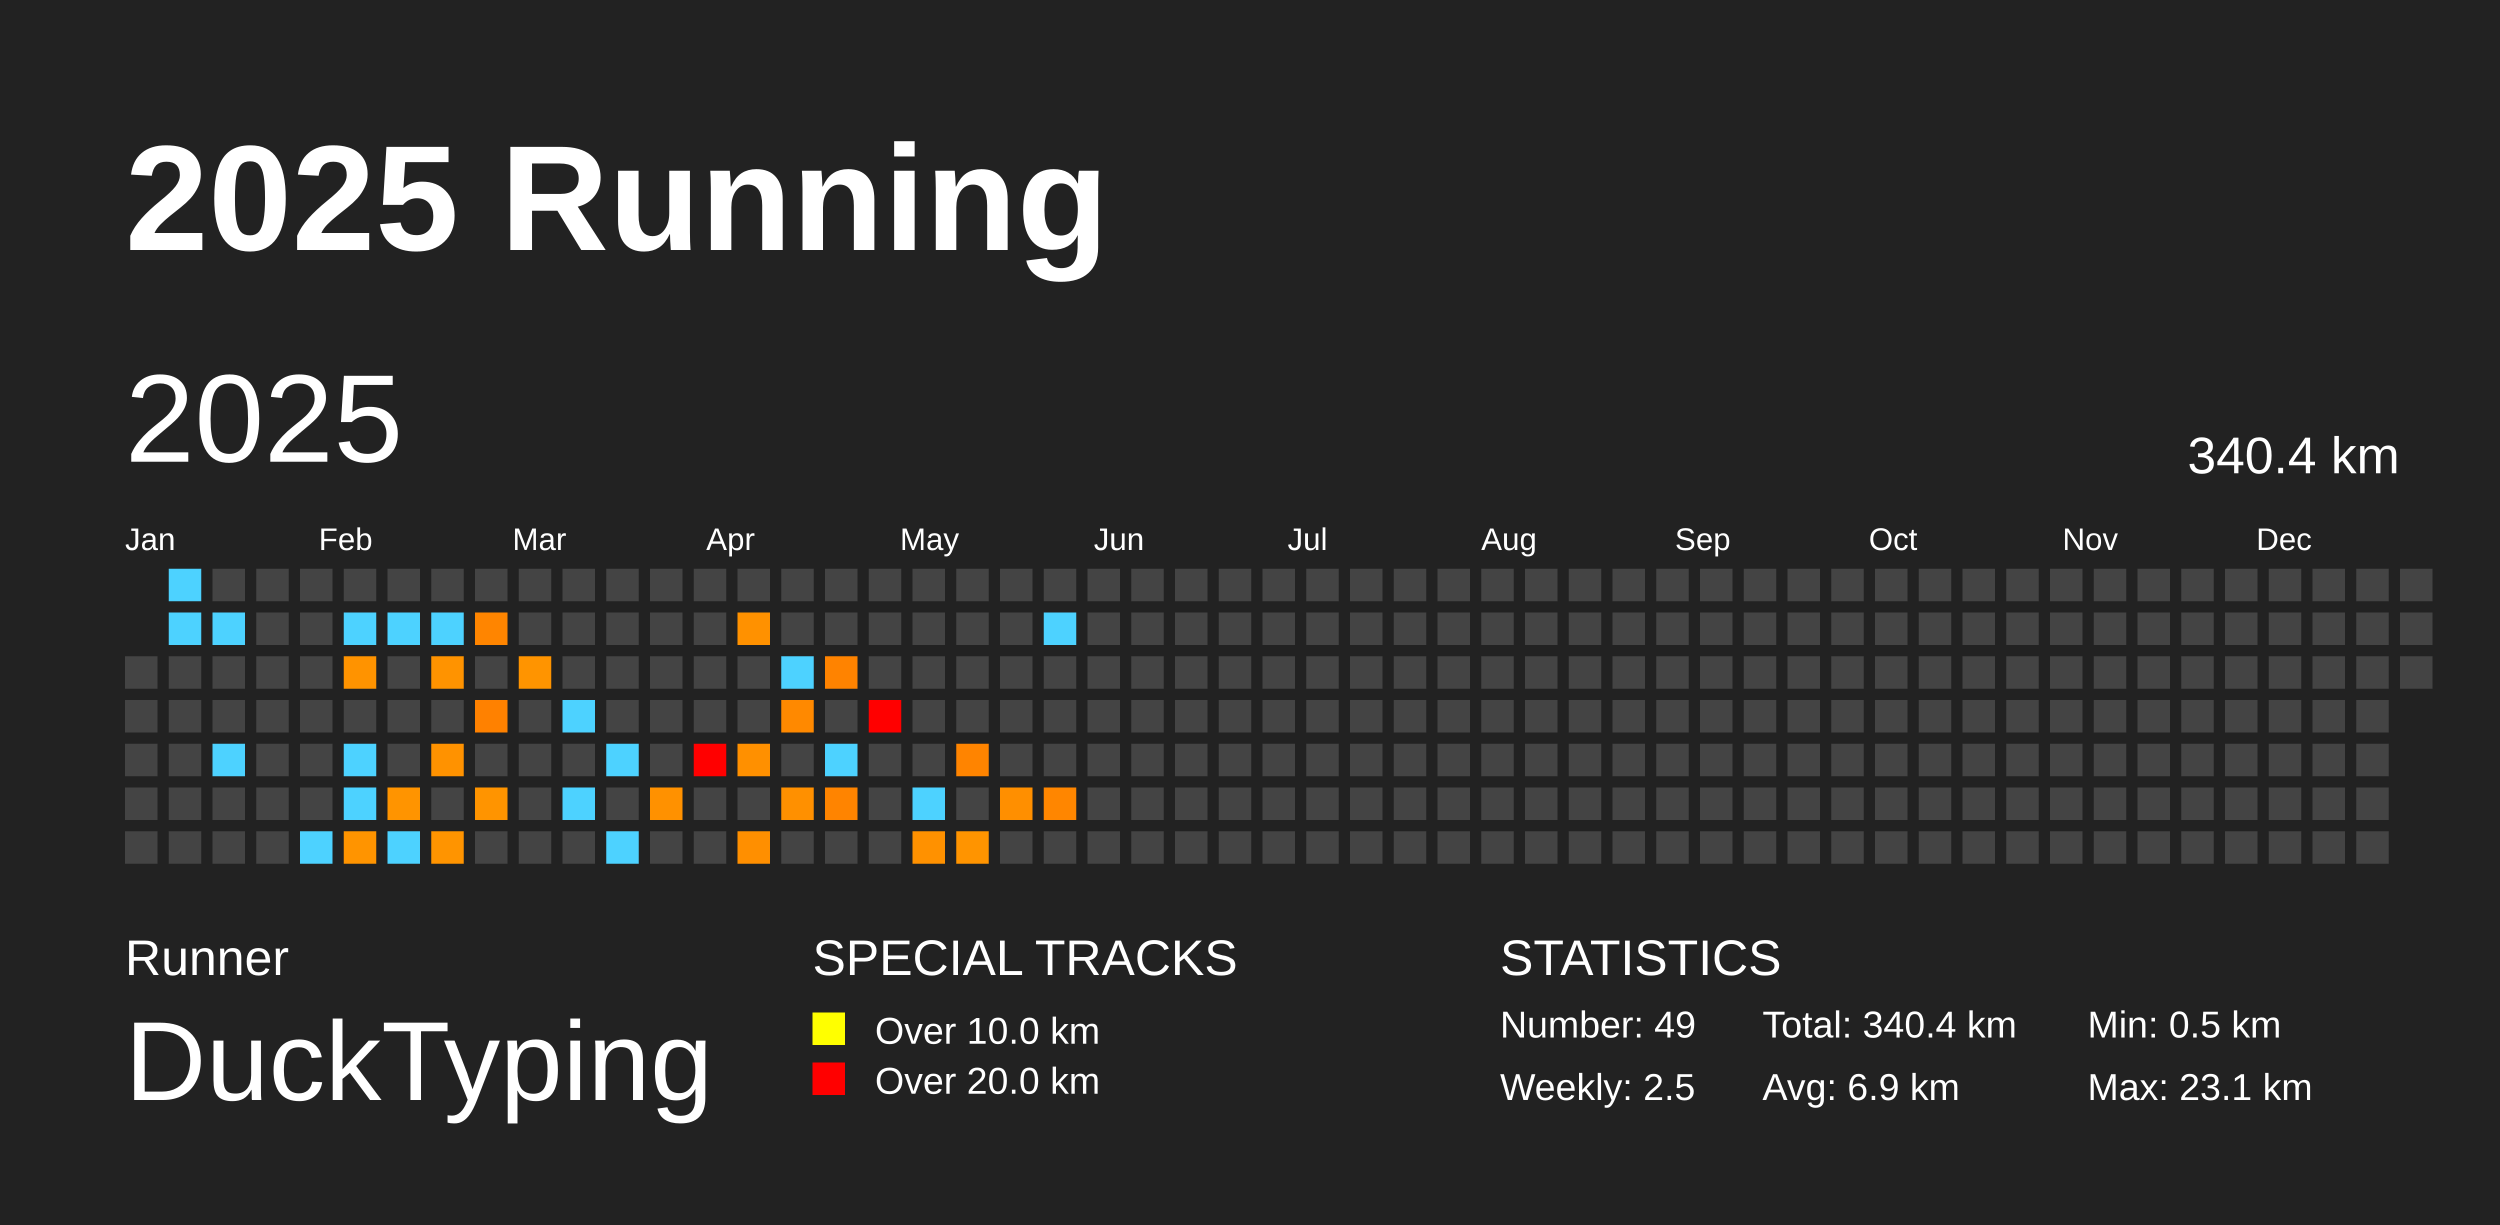
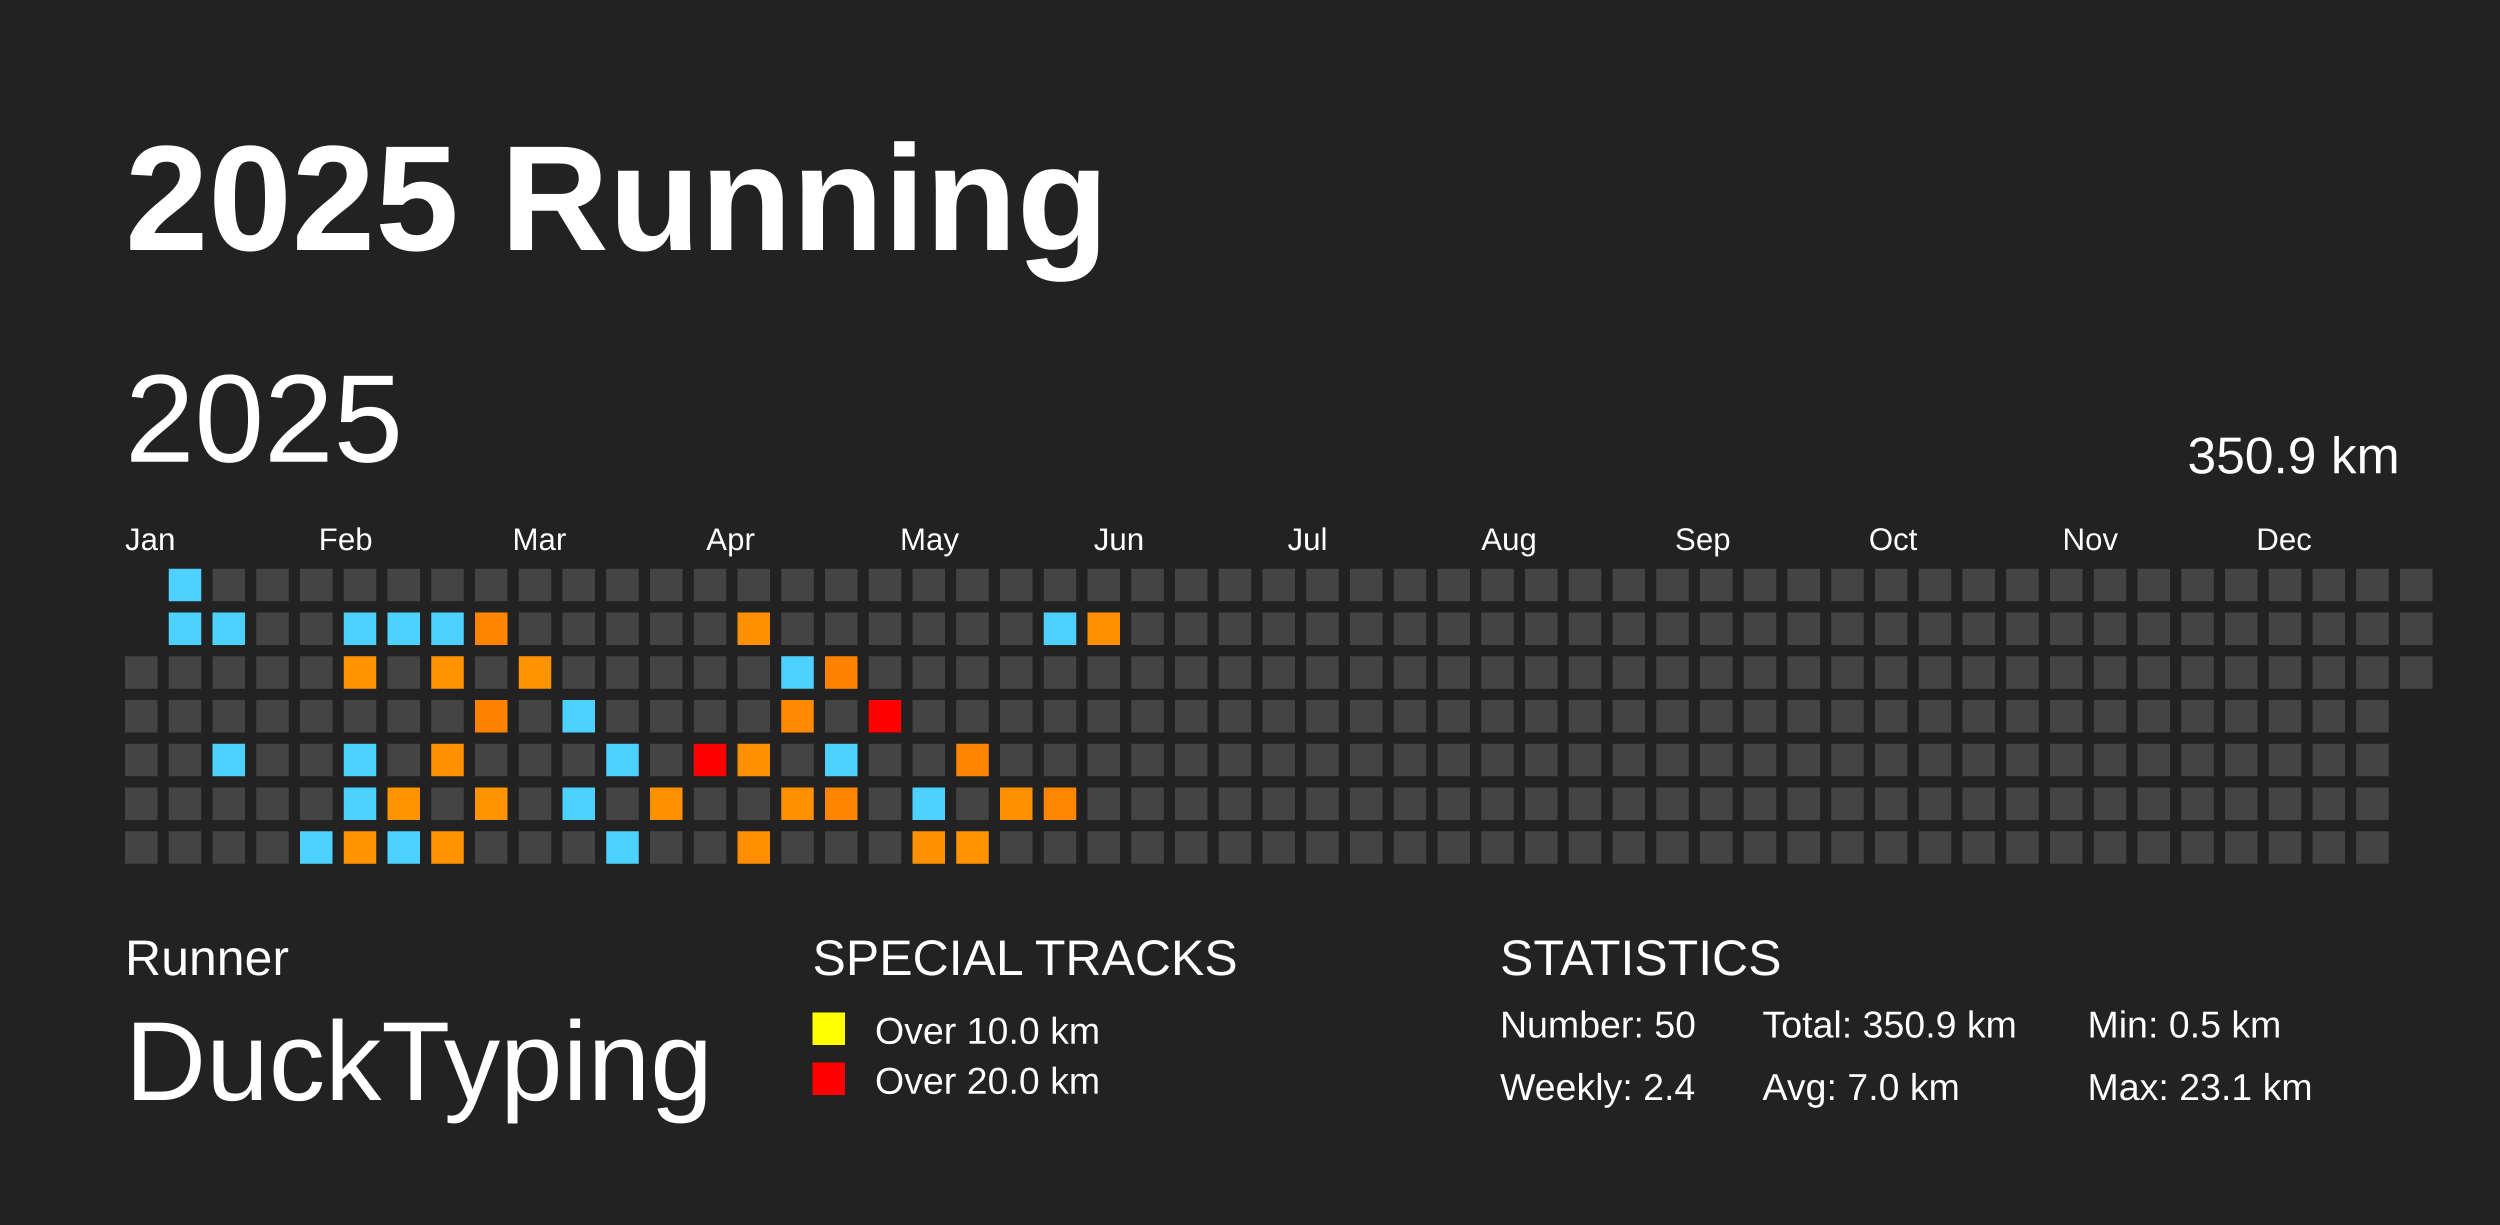
<svg xmlns="http://www.w3.org/2000/svg" baseProfile="full" height="98mm" version="1.1" viewBox="0,0,200,98" width="200mm">
  <defs />
  <rect fill="#222222" height="98" width="200" x="0" y="0" />
  <text fill="#FFFFFF" style="font-size:12px; font-family:Arial; font-weight:bold;" x="10" y="20">2025 Running</text>
  <text fill="#FFFFFF" style="font-size:4px; font-family:Arial" x="10" y="78">Runner</text>
  <text fill="#FFFFFF" style="font-size:9px; font-family:Arial" x="10" y="88">DuckTyping</text>
  <text fill="#FFFFFF" style="font-size:4px; font-family:Arial" x="65" y="78">SPECIAL TRACKS</text>
  <rect fill="yellow" height="2.6" width="2.6" x="65" y="81" />
  <text fill="#FFFFFF" style="font-size:3px; font-family:Arial" x="70" y="83.5">Over 10.0 km</text>
  <rect fill="red" height="2.6" width="2.6" x="65" y="85" />
  <text fill="#FFFFFF" style="font-size:3px; font-family:Arial" x="70" y="87.5">Over 20.0 km</text>
  <text fill="#FFFFFF" style="font-size:4px; font-family:Arial" x="120" y="78">STATISTICS</text>
-   <text fill="#FFFFFF" style="font-size:3px; font-family:Arial" x="120" y="83">Number: 49</text>
-   <text fill="#FFFFFF" style="font-size:3px; font-family:Arial" x="120" y="88">Weekly: 2.5</text>
-   <text fill="#FFFFFF" style="font-size:3px; font-family:Arial" x="141" y="83">Total: 340.4 km</text>
-   <text fill="#FFFFFF" style="font-size:3px; font-family:Arial" x="141" y="88">Avg: 6.9 km</text>
+   <text fill="#FFFFFF" style="font-size:3px; font-family:Arial" x="120" y="83">Number: 50</text>
+   <text fill="#FFFFFF" style="font-size:3px; font-family:Arial" x="120" y="88">Weekly: 2.4</text>
+   <text fill="#FFFFFF" style="font-size:3px; font-family:Arial" x="141" y="83">Total: 350.9 km</text>
+   <text fill="#FFFFFF" style="font-size:3px; font-family:Arial" x="141" y="88">Avg: 7.0 km</text>
  <text fill="#FFFFFF" style="font-size:3px; font-family:Arial" x="167" y="83">Min: 0.5 km</text>
  <text fill="#FFFFFF" style="font-size:3px; font-family:Arial" x="167" y="88">Max: 23.1 km</text>
  <text dominant-baseline="hanging" fill="#FFFFFF" style="font-size:10.0px; font-family:Arial;" x="10" y="30">2025</text>
-   <text dominant-baseline="hanging" fill="#FFFFFF" style="font-size:4.125px; font-family:Arial;" x="175" y="35">340.4 km</text>
+   <text dominant-baseline="hanging" fill="#FFFFFF" style="font-size:4.125px; font-family:Arial;" x="175" y="35">350.9 km</text>
  <text fill="#FFFFFF" style="font-size:2.5px; font-family:Arial" x="10.0" y="44">Jan</text>
  <text fill="#FFFFFF" style="font-size:2.5px; font-family:Arial" x="25.5" y="44">Feb</text>
  <text fill="#FFFFFF" style="font-size:2.5px; font-family:Arial" x="41.0" y="44">Mar</text>
  <text fill="#FFFFFF" style="font-size:2.5px; font-family:Arial" x="56.5" y="44">Apr</text>
  <text fill="#FFFFFF" style="font-size:2.5px; font-family:Arial" x="72.0" y="44">May</text>
  <text fill="#FFFFFF" style="font-size:2.5px; font-family:Arial" x="87.5" y="44">Jun</text>
  <text fill="#FFFFFF" style="font-size:2.5px; font-family:Arial" x="103.0" y="44">Jul</text>
  <text fill="#FFFFFF" style="font-size:2.5px; font-family:Arial" x="118.5" y="44">Aug</text>
  <text fill="#FFFFFF" style="font-size:2.5px; font-family:Arial" x="134.0" y="44">Sep</text>
  <text fill="#FFFFFF" style="font-size:2.5px; font-family:Arial" x="149.5" y="44">Oct</text>
  <text fill="#FFFFFF" style="font-size:2.5px; font-family:Arial" x="165.0" y="44">Nov</text>
  <text fill="#FFFFFF" style="font-size:2.5px; font-family:Arial" x="180.5" y="44">Dec</text>
  <rect fill="#444444" height="2.6" width="2.6" x="10.0" y="52.5" />
  <rect fill="#444444" height="2.6" width="2.6" x="10.0" y="56.0" />
  <rect fill="#444444" height="2.6" width="2.6" x="10.0" y="59.5" />
  <rect fill="#444444" height="2.6" width="2.6" x="10.0" y="63.0" />
  <rect fill="#444444" height="2.6" width="2.6" x="10.0" y="66.5" />
  <rect fill="#4dd2ff" height="2.6" width="2.6" x="13.5" y="45.5" />
  <rect fill="#4dd2ff" height="2.6" width="2.6" x="13.5" y="49.0" />
  <rect fill="#444444" height="2.6" width="2.6" x="13.5" y="52.5" />
  <rect fill="#444444" height="2.6" width="2.6" x="13.5" y="56.0" />
  <rect fill="#444444" height="2.6" width="2.6" x="13.5" y="59.5" />
  <rect fill="#444444" height="2.6" width="2.6" x="13.5" y="63.0" />
  <rect fill="#444444" height="2.6" width="2.6" x="13.5" y="66.5" />
  <rect fill="#444444" height="2.6" width="2.6" x="17.0" y="45.5" />
  <rect fill="#4dd2ff" height="2.6" width="2.6" x="17.0" y="49.0" />
  <rect fill="#444444" height="2.6" width="2.6" x="17.0" y="52.5" />
  <rect fill="#444444" height="2.6" width="2.6" x="17.0" y="56.0" />
  <rect fill="#4dd2ff" height="2.6" width="2.6" x="17.0" y="59.5" />
  <rect fill="#444444" height="2.6" width="2.6" x="17.0" y="63.0" />
  <rect fill="#444444" height="2.6" width="2.6" x="17.0" y="66.5" />
  <rect fill="#444444" height="2.6" width="2.6" x="20.5" y="45.5" />
  <rect fill="#444444" height="2.6" width="2.6" x="20.5" y="49.0" />
  <rect fill="#444444" height="2.6" width="2.6" x="20.5" y="52.5" />
  <rect fill="#444444" height="2.6" width="2.6" x="20.5" y="56.0" />
  <rect fill="#444444" height="2.6" width="2.6" x="20.5" y="59.5" />
  <rect fill="#444444" height="2.6" width="2.6" x="20.5" y="63.0" />
  <rect fill="#444444" height="2.6" width="2.6" x="20.5" y="66.5" />
  <rect fill="#444444" height="2.6" width="2.6" x="24.0" y="45.5" />
  <rect fill="#444444" height="2.6" width="2.6" x="24.0" y="49.0" />
  <rect fill="#444444" height="2.6" width="2.6" x="24.0" y="52.5" />
  <rect fill="#444444" height="2.6" width="2.6" x="24.0" y="56.0" />
  <rect fill="#444444" height="2.6" width="2.6" x="24.0" y="59.5" />
  <rect fill="#444444" height="2.6" width="2.6" x="24.0" y="63.0" />
  <rect fill="#4dd2ff" height="2.6" width="2.6" x="24.0" y="66.5" />
  <rect fill="#444444" height="2.6" width="2.6" x="27.5" y="45.5" />
  <rect fill="#4dd2ff" height="2.6" width="2.6" x="27.5" y="49.0" />
  <rect fill="#ff9300" height="2.6" width="2.6" x="27.5" y="52.5" />
  <rect fill="#444444" height="2.6" width="2.6" x="27.5" y="56.0" />
  <rect fill="#4dd2ff" height="2.6" width="2.6" x="27.5" y="59.5" />
  <rect fill="#4dd2ff" height="2.6" width="2.6" x="27.5" y="63.0" />
  <rect fill="#ff9400" height="2.6" width="2.6" x="27.5" y="66.5" />
  <rect fill="#444444" height="2.6" width="2.6" x="31.0" y="45.5" />
  <rect fill="#4dd2ff" height="2.6" width="2.6" x="31.0" y="49.0" />
  <rect fill="#444444" height="2.6" width="2.6" x="31.0" y="52.5" />
  <rect fill="#444444" height="2.6" width="2.6" x="31.0" y="56.0" />
  <rect fill="#444444" height="2.6" width="2.6" x="31.0" y="59.5" />
  <rect fill="#ff9400" height="2.6" width="2.6" x="31.0" y="63.0" />
  <rect fill="#4dd2ff" height="2.6" width="2.6" x="31.0" y="66.5" />
  <rect fill="#444444" height="2.6" width="2.6" x="34.5" y="45.5" />
  <rect fill="#4dd2ff" height="2.6" width="2.6" x="34.5" y="49.0" />
  <rect fill="#ff9300" height="2.6" width="2.6" x="34.5" y="52.5" />
  <rect fill="#444444" height="2.6" width="2.6" x="34.5" y="56.0" />
  <rect fill="#ff9200" height="2.6" width="2.6" x="34.5" y="59.5" />
  <rect fill="#444444" height="2.6" width="2.6" x="34.5" y="63.0" />
  <rect fill="#ff9400" height="2.6" width="2.6" x="34.5" y="66.5" />
  <rect fill="#444444" height="2.6" width="2.6" x="38.0" y="45.5" />
  <rect fill="#ff8500" height="2.6" width="2.6" x="38.0" y="49.0" />
  <rect fill="#444444" height="2.6" width="2.6" x="38.0" y="52.5" />
  <rect fill="#ff8100" height="2.6" width="2.6" x="38.0" y="56.0" />
  <rect fill="#444444" height="2.6" width="2.6" x="38.0" y="59.5" />
  <rect fill="#ff9400" height="2.6" width="2.6" x="38.0" y="63.0" />
  <rect fill="#444444" height="2.6" width="2.6" x="38.0" y="66.5" />
  <rect fill="#444444" height="2.6" width="2.6" x="41.5" y="45.5" />
  <rect fill="#444444" height="2.6" width="2.6" x="41.5" y="49.0" />
  <rect fill="#ff9400" height="2.6" width="2.6" x="41.5" y="52.5" />
  <rect fill="#444444" height="2.6" width="2.6" x="41.5" y="56.0" />
  <rect fill="#444444" height="2.6" width="2.6" x="41.5" y="59.5" />
  <rect fill="#444444" height="2.6" width="2.6" x="41.5" y="63.0" />
  <rect fill="#444444" height="2.6" width="2.6" x="41.5" y="66.5" />
  <rect fill="#444444" height="2.6" width="2.6" x="45.0" y="45.5" />
  <rect fill="#444444" height="2.6" width="2.6" x="45.0" y="49.0" />
  <rect fill="#444444" height="2.6" width="2.6" x="45.0" y="52.5" />
  <rect fill="#4dd2ff" height="2.6" width="2.6" x="45.0" y="56.0" />
  <rect fill="#444444" height="2.6" width="2.6" x="45.0" y="59.5" />
  <rect fill="#4dd2ff" height="2.6" width="2.6" x="45.0" y="63.0" />
  <rect fill="#444444" height="2.6" width="2.6" x="45.0" y="66.5" />
  <rect fill="#444444" height="2.6" width="2.6" x="48.5" y="45.5" />
  <rect fill="#444444" height="2.6" width="2.6" x="48.5" y="49.0" />
  <rect fill="#444444" height="2.6" width="2.6" x="48.5" y="52.5" />
  <rect fill="#444444" height="2.6" width="2.6" x="48.5" y="56.0" />
  <rect fill="#4dd2ff" height="2.6" width="2.6" x="48.5" y="59.5" />
  <rect fill="#444444" height="2.6" width="2.6" x="48.5" y="63.0" />
  <rect fill="#4dd2ff" height="2.6" width="2.6" x="48.5" y="66.5" />
  <rect fill="#444444" height="2.6" width="2.6" x="52.0" y="45.5" />
  <rect fill="#444444" height="2.6" width="2.6" x="52.0" y="49.0" />
  <rect fill="#444444" height="2.6" width="2.6" x="52.0" y="52.5" />
  <rect fill="#444444" height="2.6" width="2.6" x="52.0" y="56.0" />
  <rect fill="#444444" height="2.6" width="2.6" x="52.0" y="59.5" />
  <rect fill="#ff9100" height="2.6" width="2.6" x="52.0" y="63.0" />
  <rect fill="#444444" height="2.6" width="2.6" x="52.0" y="66.5" />
  <rect fill="#444444" height="2.6" width="2.6" x="55.5" y="45.5" />
  <rect fill="#444444" height="2.6" width="2.6" x="55.5" y="49.0" />
  <rect fill="#444444" height="2.6" width="2.6" x="55.5" y="52.5" />
  <rect fill="#444444" height="2.6" width="2.6" x="55.5" y="56.0" />
  <rect fill="red" height="2.6" width="2.6" x="55.5" y="59.5" />
  <rect fill="#444444" height="2.6" width="2.6" x="55.5" y="63.0" />
  <rect fill="#444444" height="2.6" width="2.6" x="55.5" y="66.5" />
  <rect fill="#444444" height="2.6" width="2.6" x="59.0" y="45.5" />
  <rect fill="#ff9100" height="2.6" width="2.6" x="59.0" y="49.0" />
  <rect fill="#444444" height="2.6" width="2.6" x="59.0" y="52.5" />
  <rect fill="#444444" height="2.6" width="2.6" x="59.0" y="56.0" />
  <rect fill="#ff9000" height="2.6" width="2.6" x="59.0" y="59.5" />
  <rect fill="#444444" height="2.6" width="2.6" x="59.0" y="63.0" />
  <rect fill="#ff8f00" height="2.6" width="2.6" x="59.0" y="66.5" />
  <rect fill="#444444" height="2.6" width="2.6" x="62.5" y="45.5" />
  <rect fill="#444444" height="2.6" width="2.6" x="62.5" y="49.0" />
  <rect fill="#4dd2ff" height="2.6" width="2.6" x="62.5" y="52.5" />
  <rect fill="#ff8900" height="2.6" width="2.6" x="62.5" y="56.0" />
  <rect fill="#444444" height="2.6" width="2.6" x="62.5" y="59.5" />
  <rect fill="#ff9000" height="2.6" width="2.6" x="62.5" y="63.0" />
  <rect fill="#444444" height="2.6" width="2.6" x="62.5" y="66.5" />
  <rect fill="#444444" height="2.6" width="2.6" x="66.0" y="45.5" />
  <rect fill="#444444" height="2.6" width="2.6" x="66.0" y="49.0" />
  <rect fill="#ff8300" height="2.6" width="2.6" x="66.0" y="52.5" />
  <rect fill="#444444" height="2.6" width="2.6" x="66.0" y="56.0" />
  <rect fill="#4dd2ff" height="2.6" width="2.6" x="66.0" y="59.5" />
  <rect fill="#ff8400" height="2.6" width="2.6" x="66.0" y="63.0" />
  <rect fill="#444444" height="2.6" width="2.6" x="66.0" y="66.5" />
  <rect fill="#444444" height="2.6" width="2.6" x="69.5" y="45.5" />
  <rect fill="#444444" height="2.6" width="2.6" x="69.5" y="49.0" />
  <rect fill="#444444" height="2.6" width="2.6" x="69.5" y="52.5" />
  <rect fill="red" height="2.6" width="2.6" x="69.5" y="56.0" />
  <rect fill="#444444" height="2.6" width="2.6" x="69.5" y="59.5" />
  <rect fill="#444444" height="2.6" width="2.6" x="69.5" y="63.0" />
  <rect fill="#444444" height="2.6" width="2.6" x="69.5" y="66.5" />
  <rect fill="#444444" height="2.6" width="2.6" x="73.0" y="45.5" />
  <rect fill="#444444" height="2.6" width="2.6" x="73.0" y="49.0" />
  <rect fill="#444444" height="2.6" width="2.6" x="73.0" y="52.5" />
  <rect fill="#444444" height="2.6" width="2.6" x="73.0" y="56.0" />
  <rect fill="#444444" height="2.6" width="2.6" x="73.0" y="59.5" />
  <rect fill="#4dd2ff" height="2.6" width="2.6" x="73.0" y="63.0" />
  <rect fill="#ff9100" height="2.6" width="2.6" x="73.0" y="66.5" />
  <rect fill="#444444" height="2.6" width="2.6" x="76.5" y="45.5" />
  <rect fill="#444444" height="2.6" width="2.6" x="76.5" y="49.0" />
  <rect fill="#444444" height="2.6" width="2.6" x="76.5" y="52.5" />
  <rect fill="#444444" height="2.6" width="2.6" x="76.5" y="56.0" />
  <rect fill="#ff8400" height="2.6" width="2.6" x="76.5" y="59.5" />
  <rect fill="#444444" height="2.6" width="2.6" x="76.5" y="63.0" />
  <rect fill="#ff9400" height="2.6" width="2.6" x="76.5" y="66.5" />
  <rect fill="#444444" height="2.6" width="2.6" x="80.0" y="45.5" />
  <rect fill="#444444" height="2.6" width="2.6" x="80.0" y="49.0" />
  <rect fill="#444444" height="2.6" width="2.6" x="80.0" y="52.5" />
  <rect fill="#444444" height="2.6" width="2.6" x="80.0" y="56.0" />
  <rect fill="#444444" height="2.6" width="2.6" x="80.0" y="59.5" />
  <rect fill="#ff8f00" height="2.6" width="2.6" x="80.0" y="63.0" />
  <rect fill="#444444" height="2.6" width="2.6" x="80.0" y="66.5" />
  <rect fill="#444444" height="2.6" width="2.6" x="83.5" y="45.5" />
  <rect fill="#4dd2ff" height="2.6" width="2.6" x="83.5" y="49.0" />
  <rect fill="#444444" height="2.6" width="2.6" x="83.5" y="52.5" />
  <rect fill="#444444" height="2.6" width="2.6" x="83.5" y="56.0" />
  <rect fill="#444444" height="2.6" width="2.6" x="83.5" y="59.5" />
  <rect fill="#ff8600" height="2.6" width="2.6" x="83.5" y="63.0" />
  <rect fill="#444444" height="2.6" width="2.6" x="83.5" y="66.5" />
  <rect fill="#444444" height="2.6" width="2.6" x="87.0" y="45.5" />
-   <rect fill="#444444" height="2.6" width="2.6" x="87.0" y="49.0" />
+   <rect fill="#ff8f00" height="2.6" width="2.6" x="87.0" y="49.0" />
  <rect fill="#444444" height="2.6" width="2.6" x="87.0" y="52.5" />
  <rect fill="#444444" height="2.6" width="2.6" x="87.0" y="56.0" />
  <rect fill="#444444" height="2.6" width="2.6" x="87.0" y="59.5" />
  <rect fill="#444444" height="2.6" width="2.6" x="87.0" y="63.0" />
  <rect fill="#444444" height="2.6" width="2.6" x="87.0" y="66.5" />
  <rect fill="#444444" height="2.6" width="2.6" x="90.5" y="45.5" />
  <rect fill="#444444" height="2.6" width="2.6" x="90.5" y="49.0" />
  <rect fill="#444444" height="2.6" width="2.6" x="90.5" y="52.5" />
  <rect fill="#444444" height="2.6" width="2.6" x="90.5" y="56.0" />
  <rect fill="#444444" height="2.6" width="2.6" x="90.5" y="59.5" />
  <rect fill="#444444" height="2.6" width="2.6" x="90.5" y="63.0" />
  <rect fill="#444444" height="2.6" width="2.6" x="90.5" y="66.5" />
  <rect fill="#444444" height="2.6" width="2.6" x="94.0" y="45.5" />
  <rect fill="#444444" height="2.6" width="2.6" x="94.0" y="49.0" />
  <rect fill="#444444" height="2.6" width="2.6" x="94.0" y="52.5" />
  <rect fill="#444444" height="2.6" width="2.6" x="94.0" y="56.0" />
  <rect fill="#444444" height="2.6" width="2.6" x="94.0" y="59.5" />
  <rect fill="#444444" height="2.6" width="2.6" x="94.0" y="63.0" />
  <rect fill="#444444" height="2.6" width="2.6" x="94.0" y="66.5" />
  <rect fill="#444444" height="2.6" width="2.6" x="97.5" y="45.5" />
  <rect fill="#444444" height="2.6" width="2.6" x="97.5" y="49.0" />
  <rect fill="#444444" height="2.6" width="2.6" x="97.5" y="52.5" />
  <rect fill="#444444" height="2.6" width="2.6" x="97.5" y="56.0" />
  <rect fill="#444444" height="2.6" width="2.6" x="97.5" y="59.5" />
  <rect fill="#444444" height="2.6" width="2.6" x="97.5" y="63.0" />
  <rect fill="#444444" height="2.6" width="2.6" x="97.5" y="66.5" />
  <rect fill="#444444" height="2.6" width="2.6" x="101.0" y="45.5" />
  <rect fill="#444444" height="2.6" width="2.6" x="101.0" y="49.0" />
  <rect fill="#444444" height="2.6" width="2.6" x="101.0" y="52.5" />
  <rect fill="#444444" height="2.6" width="2.6" x="101.0" y="56.0" />
  <rect fill="#444444" height="2.6" width="2.6" x="101.0" y="59.5" />
  <rect fill="#444444" height="2.6" width="2.6" x="101.0" y="63.0" />
  <rect fill="#444444" height="2.6" width="2.6" x="101.0" y="66.5" />
  <rect fill="#444444" height="2.6" width="2.6" x="104.5" y="45.5" />
  <rect fill="#444444" height="2.6" width="2.6" x="104.5" y="49.0" />
  <rect fill="#444444" height="2.6" width="2.6" x="104.5" y="52.5" />
  <rect fill="#444444" height="2.6" width="2.6" x="104.5" y="56.0" />
  <rect fill="#444444" height="2.6" width="2.6" x="104.5" y="59.5" />
  <rect fill="#444444" height="2.6" width="2.6" x="104.5" y="63.0" />
  <rect fill="#444444" height="2.6" width="2.6" x="104.5" y="66.5" />
  <rect fill="#444444" height="2.6" width="2.6" x="108.0" y="45.5" />
  <rect fill="#444444" height="2.6" width="2.6" x="108.0" y="49.0" />
  <rect fill="#444444" height="2.6" width="2.6" x="108.0" y="52.5" />
  <rect fill="#444444" height="2.6" width="2.6" x="108.0" y="56.0" />
  <rect fill="#444444" height="2.6" width="2.6" x="108.0" y="59.5" />
  <rect fill="#444444" height="2.6" width="2.6" x="108.0" y="63.0" />
  <rect fill="#444444" height="2.6" width="2.6" x="108.0" y="66.5" />
  <rect fill="#444444" height="2.6" width="2.6" x="111.5" y="45.5" />
  <rect fill="#444444" height="2.6" width="2.6" x="111.5" y="49.0" />
  <rect fill="#444444" height="2.6" width="2.6" x="111.5" y="52.5" />
  <rect fill="#444444" height="2.6" width="2.6" x="111.5" y="56.0" />
  <rect fill="#444444" height="2.6" width="2.6" x="111.5" y="59.5" />
  <rect fill="#444444" height="2.6" width="2.6" x="111.5" y="63.0" />
  <rect fill="#444444" height="2.6" width="2.6" x="111.5" y="66.5" />
  <rect fill="#444444" height="2.6" width="2.6" x="115.0" y="45.5" />
  <rect fill="#444444" height="2.6" width="2.6" x="115.0" y="49.0" />
  <rect fill="#444444" height="2.6" width="2.6" x="115.0" y="52.5" />
  <rect fill="#444444" height="2.6" width="2.6" x="115.0" y="56.0" />
  <rect fill="#444444" height="2.6" width="2.6" x="115.0" y="59.5" />
  <rect fill="#444444" height="2.6" width="2.6" x="115.0" y="63.0" />
  <rect fill="#444444" height="2.6" width="2.6" x="115.0" y="66.5" />
  <rect fill="#444444" height="2.6" width="2.6" x="118.5" y="45.5" />
  <rect fill="#444444" height="2.6" width="2.6" x="118.5" y="49.0" />
  <rect fill="#444444" height="2.6" width="2.6" x="118.5" y="52.5" />
  <rect fill="#444444" height="2.6" width="2.6" x="118.5" y="56.0" />
  <rect fill="#444444" height="2.6" width="2.6" x="118.5" y="59.5" />
  <rect fill="#444444" height="2.6" width="2.6" x="118.5" y="63.0" />
  <rect fill="#444444" height="2.6" width="2.6" x="118.5" y="66.5" />
  <rect fill="#444444" height="2.6" width="2.6" x="122.0" y="45.5" />
  <rect fill="#444444" height="2.6" width="2.6" x="122.0" y="49.0" />
  <rect fill="#444444" height="2.6" width="2.6" x="122.0" y="52.5" />
  <rect fill="#444444" height="2.6" width="2.6" x="122.0" y="56.0" />
  <rect fill="#444444" height="2.6" width="2.6" x="122.0" y="59.5" />
  <rect fill="#444444" height="2.6" width="2.6" x="122.0" y="63.0" />
  <rect fill="#444444" height="2.6" width="2.6" x="122.0" y="66.5" />
  <rect fill="#444444" height="2.6" width="2.6" x="125.5" y="45.5" />
  <rect fill="#444444" height="2.6" width="2.6" x="125.5" y="49.0" />
  <rect fill="#444444" height="2.6" width="2.6" x="125.5" y="52.5" />
  <rect fill="#444444" height="2.6" width="2.6" x="125.5" y="56.0" />
  <rect fill="#444444" height="2.6" width="2.6" x="125.5" y="59.5" />
  <rect fill="#444444" height="2.6" width="2.6" x="125.5" y="63.0" />
  <rect fill="#444444" height="2.6" width="2.6" x="125.5" y="66.5" />
  <rect fill="#444444" height="2.6" width="2.6" x="129.0" y="45.5" />
  <rect fill="#444444" height="2.6" width="2.6" x="129.0" y="49.0" />
  <rect fill="#444444" height="2.6" width="2.6" x="129.0" y="52.5" />
  <rect fill="#444444" height="2.6" width="2.6" x="129.0" y="56.0" />
  <rect fill="#444444" height="2.6" width="2.6" x="129.0" y="59.5" />
  <rect fill="#444444" height="2.6" width="2.6" x="129.0" y="63.0" />
  <rect fill="#444444" height="2.6" width="2.6" x="129.0" y="66.5" />
  <rect fill="#444444" height="2.6" width="2.6" x="132.5" y="45.5" />
  <rect fill="#444444" height="2.6" width="2.6" x="132.5" y="49.0" />
  <rect fill="#444444" height="2.6" width="2.6" x="132.5" y="52.5" />
  <rect fill="#444444" height="2.6" width="2.6" x="132.5" y="56.0" />
  <rect fill="#444444" height="2.6" width="2.6" x="132.5" y="59.5" />
  <rect fill="#444444" height="2.6" width="2.6" x="132.5" y="63.0" />
  <rect fill="#444444" height="2.6" width="2.6" x="132.5" y="66.5" />
  <rect fill="#444444" height="2.6" width="2.6" x="136.0" y="45.5" />
  <rect fill="#444444" height="2.6" width="2.6" x="136.0" y="49.0" />
  <rect fill="#444444" height="2.6" width="2.6" x="136.0" y="52.5" />
  <rect fill="#444444" height="2.6" width="2.6" x="136.0" y="56.0" />
  <rect fill="#444444" height="2.6" width="2.6" x="136.0" y="59.5" />
  <rect fill="#444444" height="2.6" width="2.6" x="136.0" y="63.0" />
  <rect fill="#444444" height="2.6" width="2.6" x="136.0" y="66.5" />
  <rect fill="#444444" height="2.6" width="2.6" x="139.5" y="45.5" />
  <rect fill="#444444" height="2.6" width="2.6" x="139.5" y="49.0" />
  <rect fill="#444444" height="2.6" width="2.6" x="139.5" y="52.5" />
  <rect fill="#444444" height="2.6" width="2.6" x="139.5" y="56.0" />
  <rect fill="#444444" height="2.6" width="2.6" x="139.5" y="59.5" />
  <rect fill="#444444" height="2.6" width="2.6" x="139.5" y="63.0" />
  <rect fill="#444444" height="2.6" width="2.6" x="139.5" y="66.5" />
  <rect fill="#444444" height="2.6" width="2.6" x="143.0" y="45.5" />
  <rect fill="#444444" height="2.6" width="2.6" x="143.0" y="49.0" />
  <rect fill="#444444" height="2.6" width="2.6" x="143.0" y="52.5" />
  <rect fill="#444444" height="2.6" width="2.6" x="143.0" y="56.0" />
  <rect fill="#444444" height="2.6" width="2.6" x="143.0" y="59.5" />
  <rect fill="#444444" height="2.6" width="2.6" x="143.0" y="63.0" />
  <rect fill="#444444" height="2.6" width="2.6" x="143.0" y="66.5" />
  <rect fill="#444444" height="2.6" width="2.6" x="146.5" y="45.5" />
  <rect fill="#444444" height="2.6" width="2.6" x="146.5" y="49.0" />
  <rect fill="#444444" height="2.6" width="2.6" x="146.5" y="52.5" />
  <rect fill="#444444" height="2.6" width="2.6" x="146.5" y="56.0" />
  <rect fill="#444444" height="2.6" width="2.6" x="146.5" y="59.5" />
  <rect fill="#444444" height="2.6" width="2.6" x="146.5" y="63.0" />
  <rect fill="#444444" height="2.6" width="2.6" x="146.5" y="66.5" />
  <rect fill="#444444" height="2.6" width="2.6" x="150.0" y="45.5" />
  <rect fill="#444444" height="2.6" width="2.6" x="150.0" y="49.0" />
  <rect fill="#444444" height="2.6" width="2.6" x="150.0" y="52.5" />
  <rect fill="#444444" height="2.6" width="2.6" x="150.0" y="56.0" />
  <rect fill="#444444" height="2.6" width="2.6" x="150.0" y="59.5" />
  <rect fill="#444444" height="2.6" width="2.6" x="150.0" y="63.0" />
  <rect fill="#444444" height="2.6" width="2.6" x="150.0" y="66.5" />
  <rect fill="#444444" height="2.6" width="2.6" x="153.5" y="45.5" />
  <rect fill="#444444" height="2.6" width="2.6" x="153.5" y="49.0" />
  <rect fill="#444444" height="2.6" width="2.6" x="153.5" y="52.5" />
  <rect fill="#444444" height="2.6" width="2.6" x="153.5" y="56.0" />
  <rect fill="#444444" height="2.6" width="2.6" x="153.5" y="59.5" />
  <rect fill="#444444" height="2.6" width="2.6" x="153.5" y="63.0" />
  <rect fill="#444444" height="2.6" width="2.6" x="153.5" y="66.5" />
  <rect fill="#444444" height="2.6" width="2.6" x="157.0" y="45.5" />
  <rect fill="#444444" height="2.6" width="2.6" x="157.0" y="49.0" />
  <rect fill="#444444" height="2.6" width="2.6" x="157.0" y="52.5" />
  <rect fill="#444444" height="2.6" width="2.6" x="157.0" y="56.0" />
  <rect fill="#444444" height="2.6" width="2.6" x="157.0" y="59.5" />
  <rect fill="#444444" height="2.6" width="2.6" x="157.0" y="63.0" />
  <rect fill="#444444" height="2.6" width="2.6" x="157.0" y="66.5" />
  <rect fill="#444444" height="2.6" width="2.6" x="160.5" y="45.5" />
  <rect fill="#444444" height="2.6" width="2.6" x="160.5" y="49.0" />
  <rect fill="#444444" height="2.6" width="2.6" x="160.5" y="52.5" />
  <rect fill="#444444" height="2.6" width="2.6" x="160.5" y="56.0" />
  <rect fill="#444444" height="2.6" width="2.6" x="160.5" y="59.5" />
  <rect fill="#444444" height="2.6" width="2.6" x="160.5" y="63.0" />
  <rect fill="#444444" height="2.6" width="2.6" x="160.5" y="66.5" />
  <rect fill="#444444" height="2.6" width="2.6" x="164.0" y="45.5" />
  <rect fill="#444444" height="2.6" width="2.6" x="164.0" y="49.0" />
  <rect fill="#444444" height="2.6" width="2.6" x="164.0" y="52.5" />
  <rect fill="#444444" height="2.6" width="2.6" x="164.0" y="56.0" />
  <rect fill="#444444" height="2.6" width="2.6" x="164.0" y="59.5" />
  <rect fill="#444444" height="2.6" width="2.6" x="164.0" y="63.0" />
  <rect fill="#444444" height="2.6" width="2.6" x="164.0" y="66.5" />
  <rect fill="#444444" height="2.6" width="2.6" x="167.5" y="45.5" />
  <rect fill="#444444" height="2.6" width="2.6" x="167.5" y="49.0" />
  <rect fill="#444444" height="2.6" width="2.6" x="167.5" y="52.5" />
  <rect fill="#444444" height="2.6" width="2.6" x="167.5" y="56.0" />
  <rect fill="#444444" height="2.6" width="2.6" x="167.5" y="59.5" />
  <rect fill="#444444" height="2.6" width="2.6" x="167.5" y="63.0" />
  <rect fill="#444444" height="2.6" width="2.6" x="167.5" y="66.5" />
  <rect fill="#444444" height="2.6" width="2.6" x="171.0" y="45.5" />
  <rect fill="#444444" height="2.6" width="2.6" x="171.0" y="49.0" />
  <rect fill="#444444" height="2.6" width="2.6" x="171.0" y="52.5" />
  <rect fill="#444444" height="2.6" width="2.6" x="171.0" y="56.0" />
  <rect fill="#444444" height="2.6" width="2.6" x="171.0" y="59.5" />
  <rect fill="#444444" height="2.6" width="2.6" x="171.0" y="63.0" />
  <rect fill="#444444" height="2.6" width="2.6" x="171.0" y="66.5" />
  <rect fill="#444444" height="2.6" width="2.6" x="174.5" y="45.5" />
  <rect fill="#444444" height="2.6" width="2.6" x="174.5" y="49.0" />
  <rect fill="#444444" height="2.6" width="2.6" x="174.5" y="52.5" />
  <rect fill="#444444" height="2.6" width="2.6" x="174.5" y="56.0" />
  <rect fill="#444444" height="2.6" width="2.6" x="174.5" y="59.5" />
  <rect fill="#444444" height="2.6" width="2.6" x="174.5" y="63.0" />
  <rect fill="#444444" height="2.6" width="2.6" x="174.5" y="66.5" />
  <rect fill="#444444" height="2.6" width="2.6" x="178.0" y="45.5" />
  <rect fill="#444444" height="2.6" width="2.6" x="178.0" y="49.0" />
  <rect fill="#444444" height="2.6" width="2.6" x="178.0" y="52.5" />
  <rect fill="#444444" height="2.6" width="2.6" x="178.0" y="56.0" />
  <rect fill="#444444" height="2.6" width="2.6" x="178.0" y="59.5" />
  <rect fill="#444444" height="2.6" width="2.6" x="178.0" y="63.0" />
  <rect fill="#444444" height="2.6" width="2.6" x="178.0" y="66.5" />
  <rect fill="#444444" height="2.6" width="2.6" x="181.5" y="45.5" />
  <rect fill="#444444" height="2.6" width="2.6" x="181.5" y="49.0" />
  <rect fill="#444444" height="2.6" width="2.6" x="181.5" y="52.5" />
  <rect fill="#444444" height="2.6" width="2.6" x="181.5" y="56.0" />
  <rect fill="#444444" height="2.6" width="2.6" x="181.5" y="59.5" />
  <rect fill="#444444" height="2.6" width="2.6" x="181.5" y="63.0" />
  <rect fill="#444444" height="2.6" width="2.6" x="181.5" y="66.5" />
  <rect fill="#444444" height="2.6" width="2.6" x="185.0" y="45.5" />
  <rect fill="#444444" height="2.6" width="2.6" x="185.0" y="49.0" />
  <rect fill="#444444" height="2.6" width="2.6" x="185.0" y="52.5" />
  <rect fill="#444444" height="2.6" width="2.6" x="185.0" y="56.0" />
  <rect fill="#444444" height="2.6" width="2.6" x="185.0" y="59.5" />
  <rect fill="#444444" height="2.6" width="2.6" x="185.0" y="63.0" />
  <rect fill="#444444" height="2.6" width="2.6" x="185.0" y="66.5" />
  <rect fill="#444444" height="2.6" width="2.6" x="188.5" y="45.5" />
  <rect fill="#444444" height="2.6" width="2.6" x="188.5" y="49.0" />
  <rect fill="#444444" height="2.6" width="2.6" x="188.5" y="52.5" />
  <rect fill="#444444" height="2.6" width="2.6" x="188.5" y="56.0" />
  <rect fill="#444444" height="2.6" width="2.6" x="188.5" y="59.5" />
  <rect fill="#444444" height="2.6" width="2.6" x="188.5" y="63.0" />
  <rect fill="#444444" height="2.6" width="2.6" x="188.5" y="66.5" />
  <rect fill="#444444" height="2.6" width="2.6" x="192.0" y="45.5" />
  <rect fill="#444444" height="2.6" width="2.6" x="192.0" y="49.0" />
  <rect fill="#444444" height="2.6" width="2.6" x="192.0" y="52.5" />
</svg>
